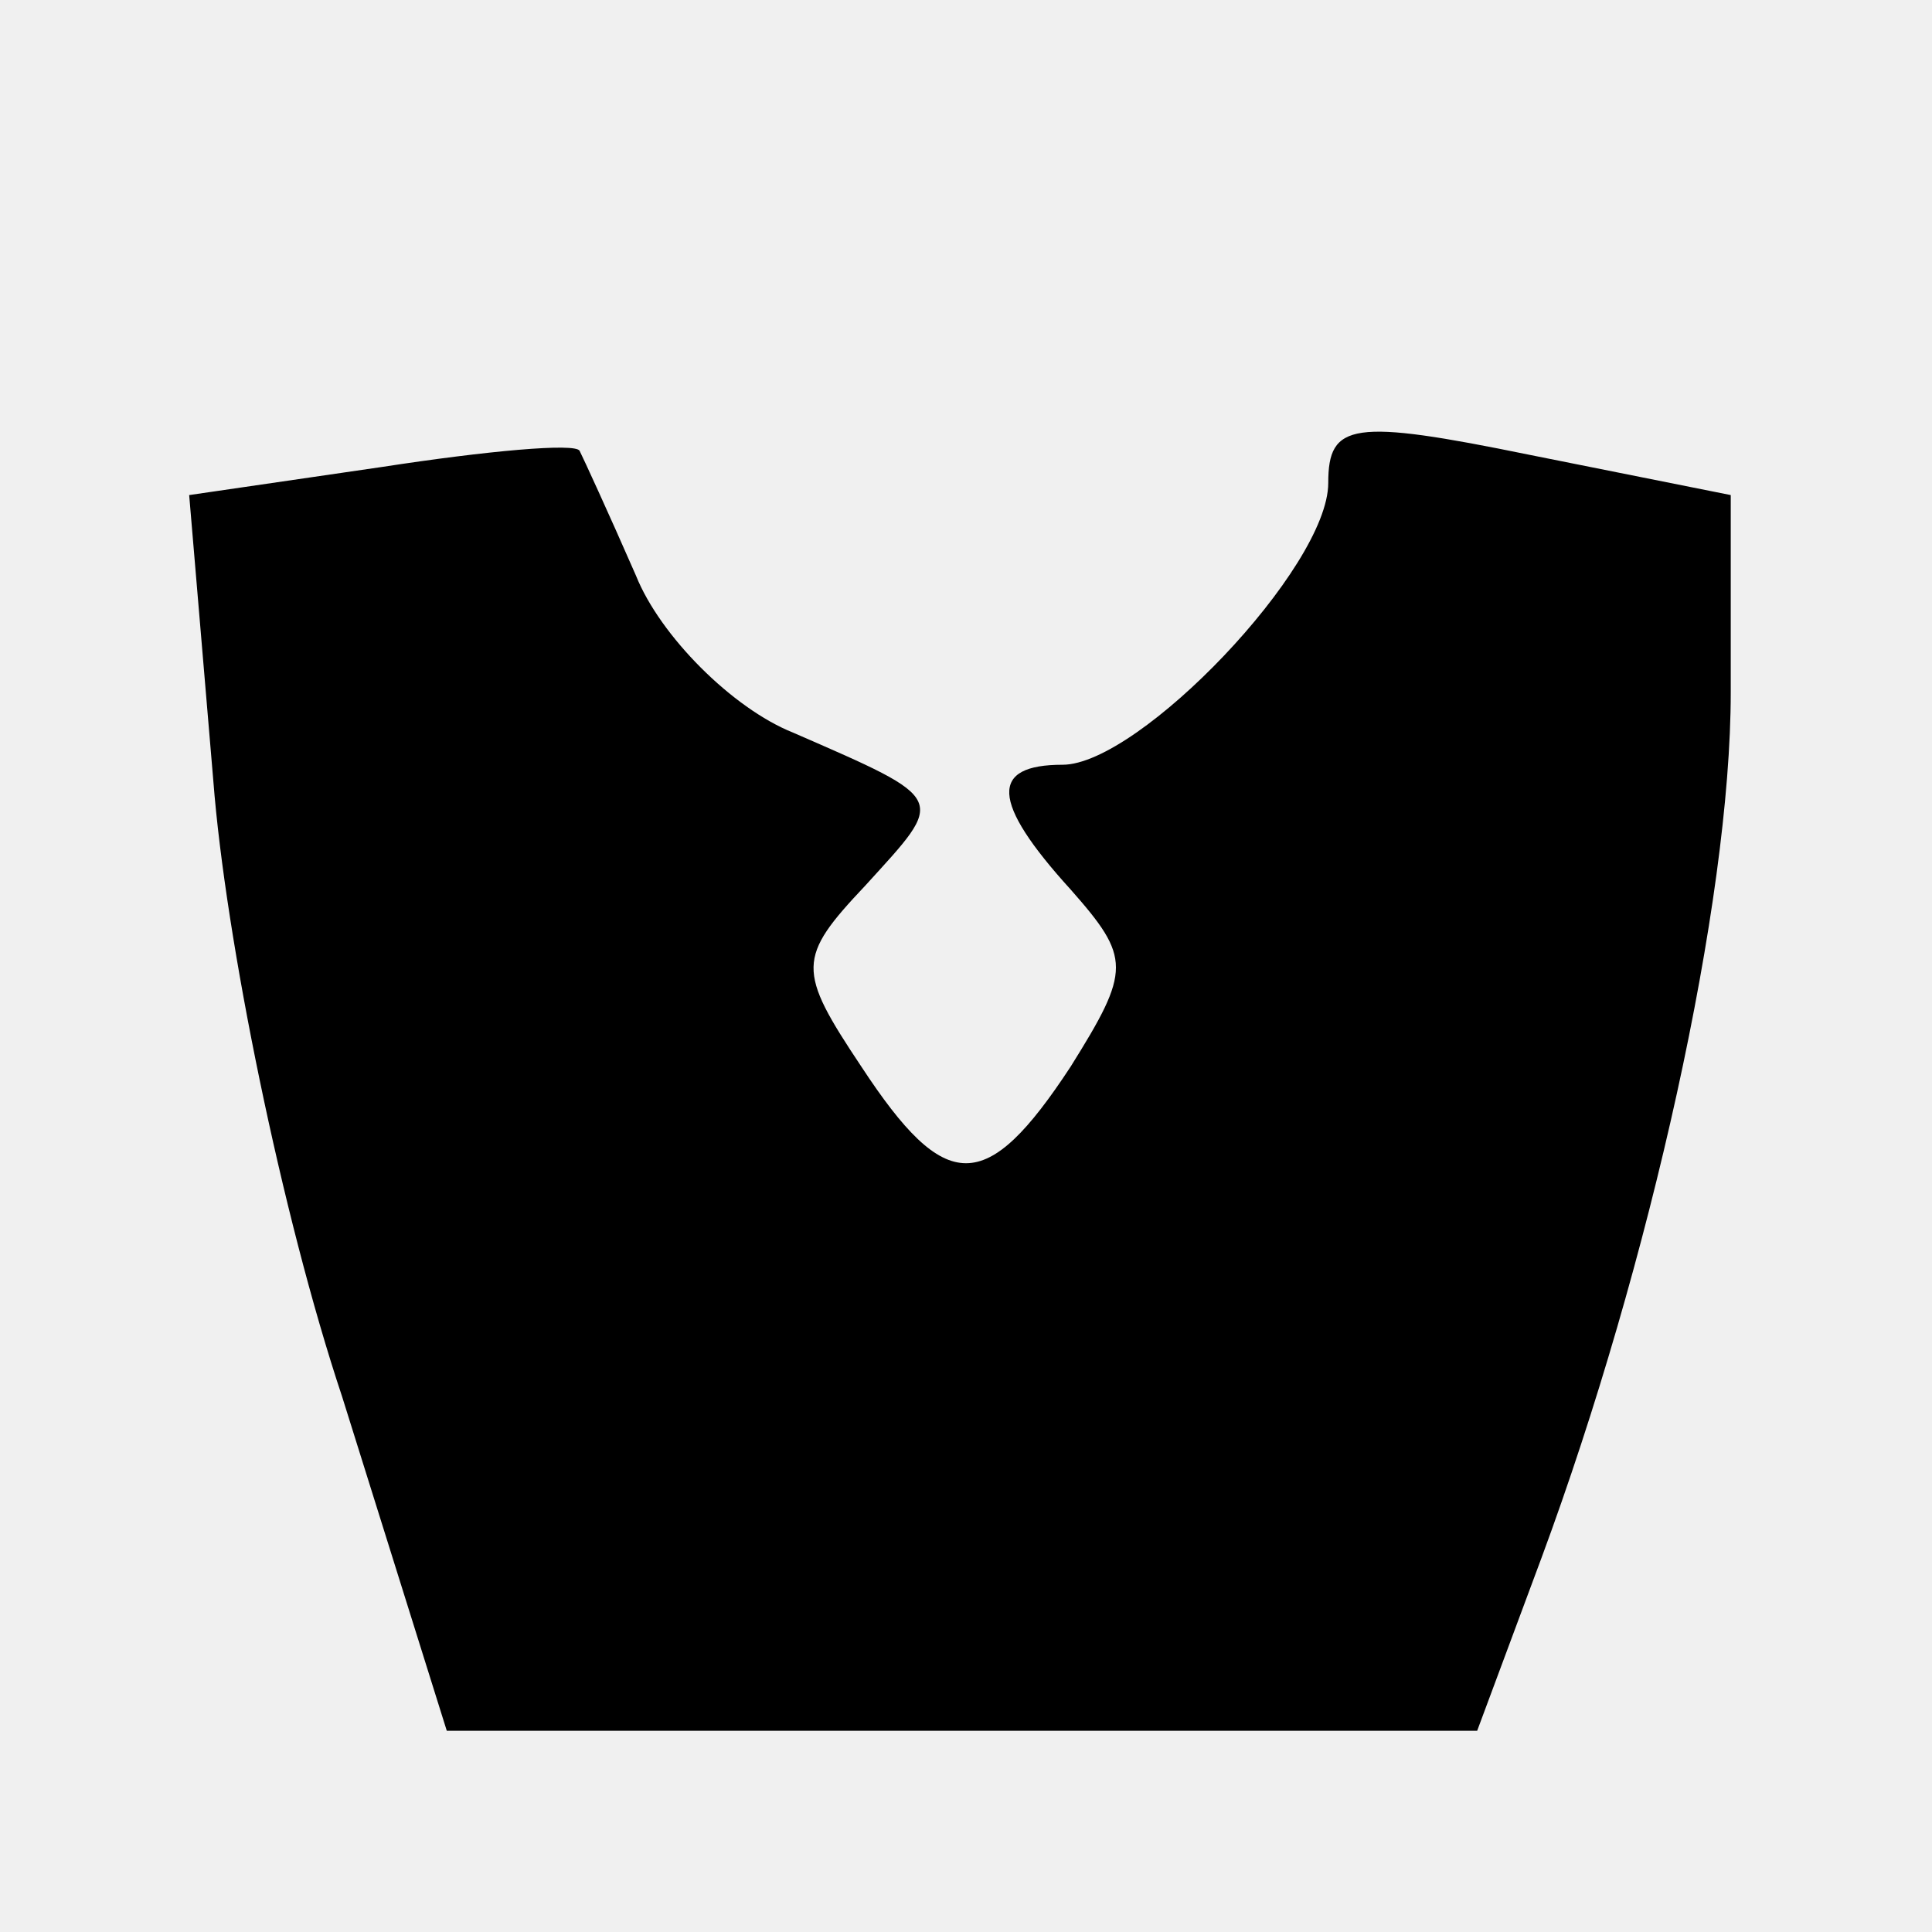
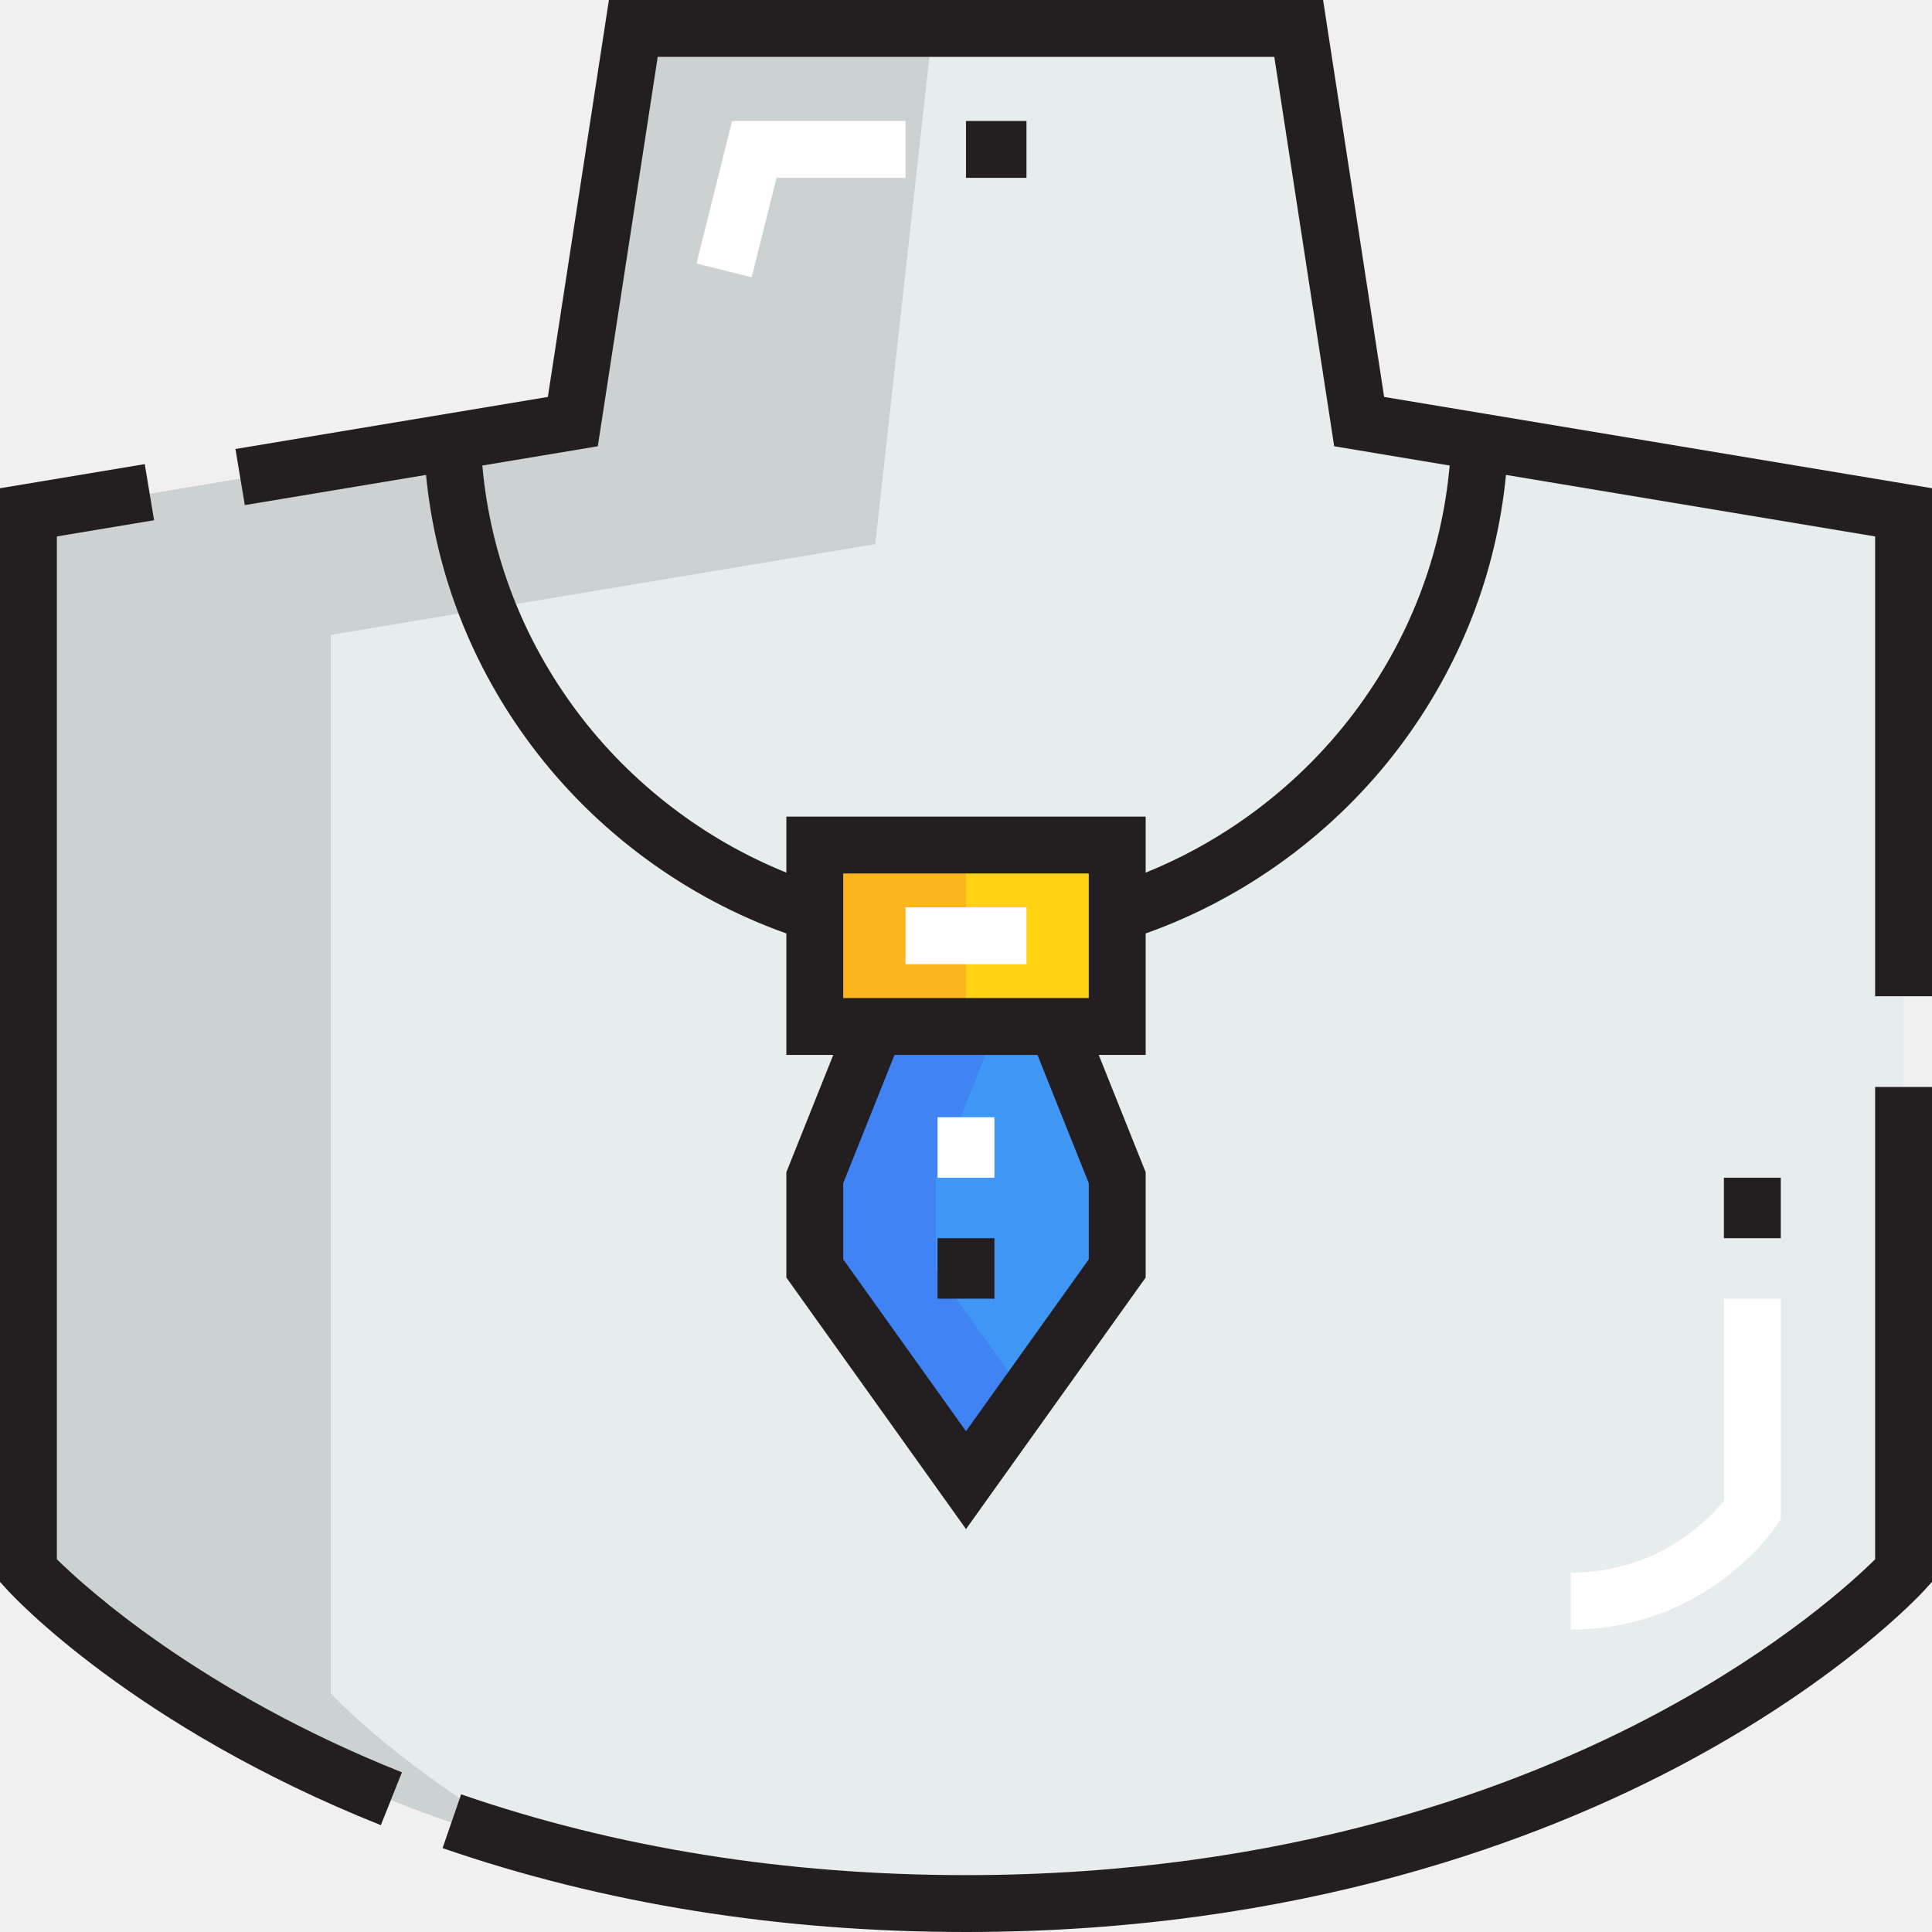
- <svg xmlns="http://www.w3.org/2000/svg" version="1.0" width="48pt" height="48pt" viewBox="0 0 48 48" preserveAspectRatio="xMidYMid meet">
-   <g transform="translate(0,48) scale(0.1,-0.1)" fill="#000000" stroke="none">
-     <path d="M330 360 c0 -21 -47 -70 -66 -70 -18 0 -18 -9 2 -31 15 -17 15 -20 0 -44 -21 -32 -31 -32 -52 0 -16 24 -16 27 1 45 20 22 21 21 -18 38 -15 6 -33 24 -39 39 -7 16 -13 29 -14 31 -1 2 -23 0 -49 -4 l-48 -7 6 -71 c3 -39 17 -108 32 -153 l26 -83 128 0 128 0 16 43 c27 73 47 163 47 215 l0 49 -50 10 c-44 9 -50 8 -50 -7z" />
+ <svg xmlns="http://www.w3.org/2000/svg" version="1.1" id="Capa_1" x="0px" y="0px" viewBox="0 0 512.001 512.001" style="enable-background:new 0 0 512.001 512.001;" xml:space="preserve">
+   <path style="fill:#E7ECED;" d="M504.464,136.192v280.523c0,0-80.15,88.164-248.464,88.164S7.536,416.715,7.536,416.715V136.192  l144.269-24.045l16.03-104.195H256h88.164l16.03,104.195L504.464,136.192z" />
+   <path style="fill:#CCD1D2;" d="M87.686,448.775V168.252l144.269-24.045l15.14-136.254h-79.259l-16.03,104.195L7.536,136.192v280.523  c0,0,44.748,49.187,137.54,74.08C106.553,469.463,87.686,448.775,87.686,448.775z" />
+   <polygon style="fill:#3F96F5;" points="296.075,312.521 296.075,336.566 256,392.67 215.926,336.566 215.926,312.521   231.955,272.445 280.045,272.445 " />
+   <polygon style="fill:#FFD311;" points="296.075,224.356 296.075,272.445 280.045,272.445 231.955,272.445 215.926,272.445   215.926,224.356 " />
+   <polygon style="fill:#3F83F5;" points="247.985,312.521 264.015,272.445 231.955,272.445 215.926,312.521 215.926,336.566   256,392.67 272.03,370.228 247.985,336.566 " />
+   <rect x="215.922" y="224.352" style="fill:#FDB51E;" width="40.075" height="48.09" />
+   <g>
+     <path style="fill:#231F20;" d="M496.927,413.236c-5.837,5.773-24.734,23.117-57.141,40.505   C403.07,473.442,341.38,496.928,256,496.928c-47.633,0-92.649-7.202-133.796-21.407l-4.919,14.249   c42.734,14.752,89.404,22.231,138.715,22.231c88.512,0,152.674-24.459,190.913-44.978c41.738-22.396,62.273-44.715,63.127-45.654   l1.96-2.156V288.064h-15.073V413.236z" />
+     <path style="fill:#231F20;" d="M15.073,142.161l25.765-4.294l-2.478-14.869L0,129.392v289.82l1.96,2.156   c1.329,1.463,33.331,36.134,98.968,62.32l5.585-14c-53.39-21.299-83.745-48.892-91.441-56.464V142.161z" />
+     <path style="fill:#231F20;" d="M366.814,105.193L350.631,0H161.37l-16.183,105.193l-82.789,13.799l2.478,14.867l48.024-8.004   c2.543,26.036,12.116,50.661,28.073,71.913c17.06,22.723,40.843,40.181,67.417,49.601v32.197h12.435l-12.435,31.086v27.911   l47.611,66.656l47.612-66.656v-27.911l-12.435-31.086h12.435V247.37c26.57-9.42,50.348-26.874,67.407-49.59   c15.962-21.255,25.539-45.883,28.082-71.925l97.826,16.305v121.858h15.073V129.392L366.814,105.193z M288.539,333.734L256,379.288   l-32.538-45.554v-20.178l13.596-33.989h37.886l13.596,33.989V333.734z M288.539,264.494h-65.077v-33.017h65.077V264.494z    M358.967,188.728c-14.204,18.914-33.597,33.749-55.355,42.523v-14.849h-95.222v14.85c-21.762-8.776-41.159-23.616-55.364-42.534   c-14.485-19.292-23.078-41.688-25.205-65.35l30.604-5.101l15.878-103.195h163.397l15.877,103.195l30.604,5.101   C382.052,147.034,373.457,169.434,358.967,188.728z" />
  </g>
+   <polygon style="fill:#FFFFFF;" points="184.569,69.828 199.192,73.485 205.78,47.132 239.971,47.132 239.971,32.06 194.011,32.06   " />
+   <rect x="255.995" y="32.06" style="fill:#231F20;" width="16.03" height="15.073" />
+   <path style="fill:#FFFFFF;" d="M456.853,397.747c-4.012,4.912-17.55,19.031-40.554,19.031v15.073  c35.683,0,53.615-26.282,54.36-27.401l1.266-1.899v-58.386h-15.073V397.747z" />
+   <rect x="456.854" y="312.106" style="fill:#231F20;" width="15.073" height="16.03" />
+   <g>
+     <rect x="239.968" y="240.45" style="fill:#FFFFFF;" width="32.06" height="15.073" />
+     <rect x="248.459" y="296.078" style="fill:#FFFFFF;" width="15.073" height="16.029" />
+   </g>
+   <rect x="248.459" y="328.133" style="fill:#231F20;" width="15.073" height="16.029" />
+   <g>
+ </g>
+   <g>
+ </g>
+   <g>
+ </g>
+   <g>
+ </g>
+   <g>
+ </g>
+   <g>
+ </g>
+   <g>
+ </g>
+   <g>
+ </g>
+   <g>
+ </g>
+   <g>
+ </g>
+   <g>
+ </g>
+   <g>
+ </g>
+   <g>
+ </g>
+   <g>
+ </g>
+   <g>
+ </g>
</svg>
